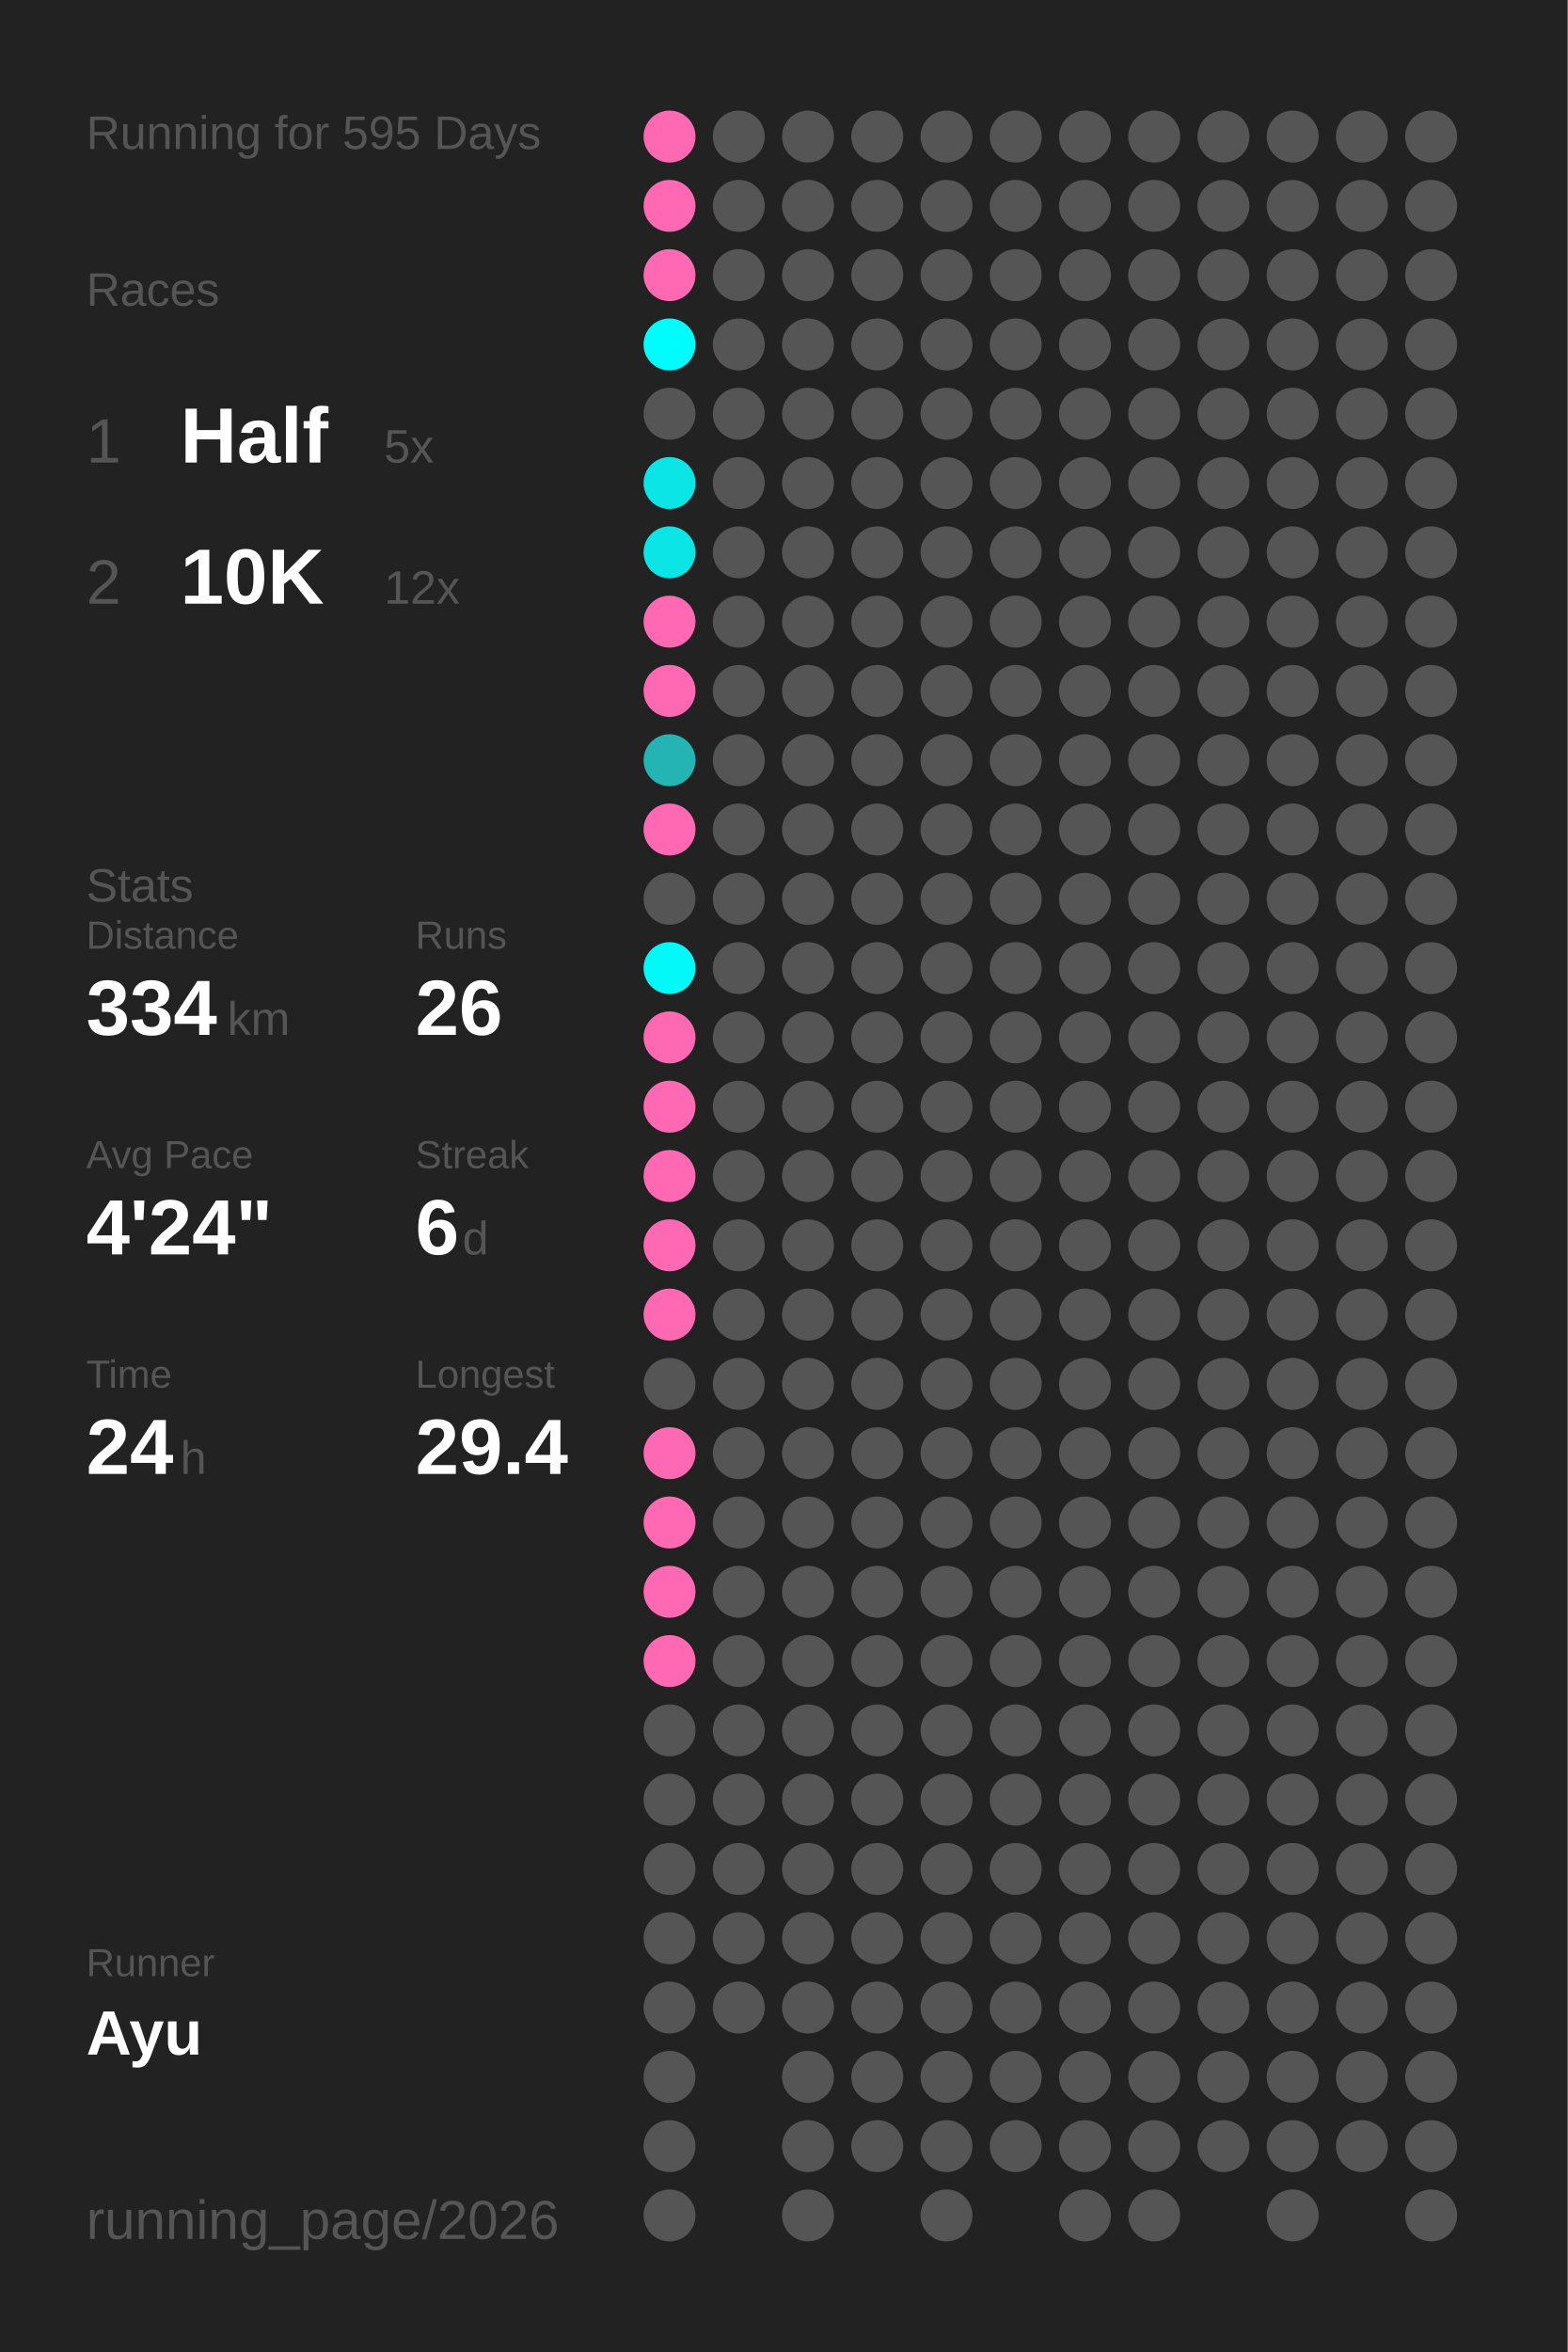
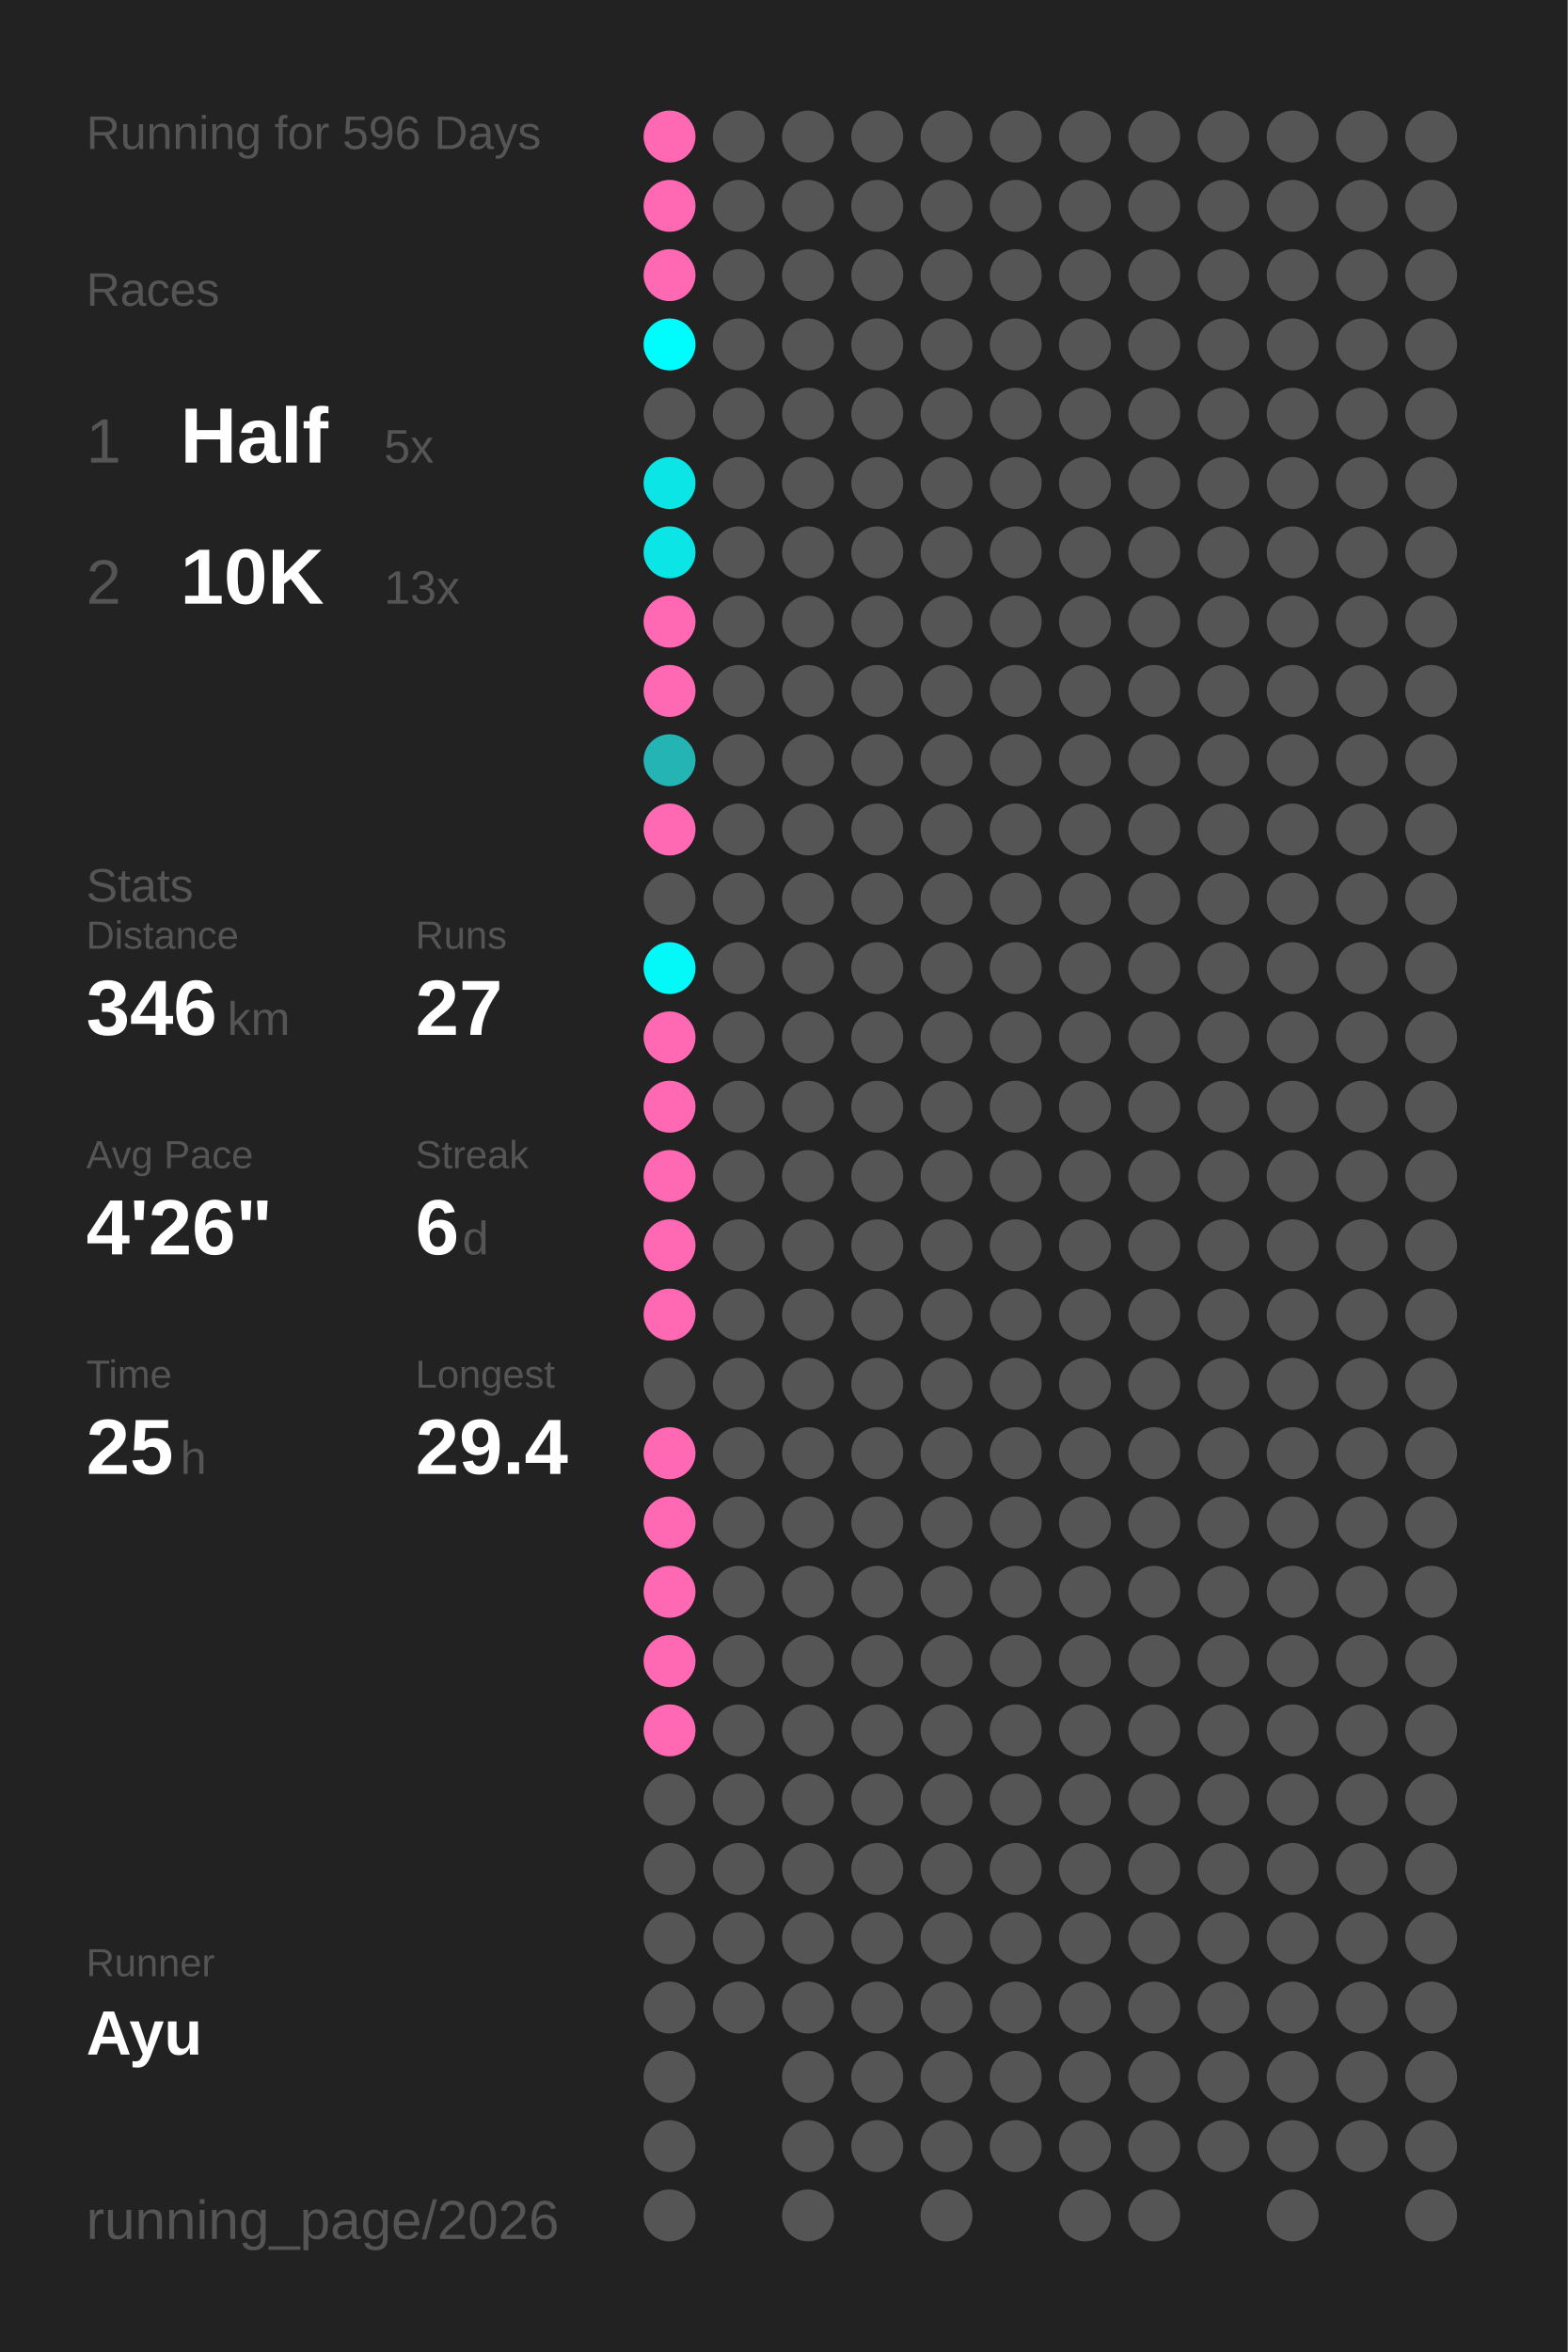
<svg xmlns="http://www.w3.org/2000/svg" baseProfile="full" height="300mm" version="1.1" viewBox="0,0,200,300" width="200mm">
  <defs />
  <rect fill="#222222" height="300" width="200" x="0" y="0" />
-   <text fill="#555555" style="font-size:6px; font-family:Arial;" x="11" y="19">Running for 595 Days</text>
+   <text fill="#555555" style="font-size:6px; font-family:Arial;" x="11" y="19">Running for 596 Days</text>
  <text fill="#555555" style="font-size:6px; font-family:Arial;" x="11" y="39">Races</text>
  <text fill="#555555" style="font-size:8px; font-family:Arial;" x="11" y="59">1</text>
  <text fill="#FFFFFF" style="font-size:10px; font-family:Arial; font-weight:bold;" x="23" y="59">Half</text>
  <text fill="#555555" style="font-size:6px; font-family:Arial;" x="49" y="59">5x</text>
  <text fill="#555555" style="font-size:8px; font-family:Arial;" x="11" y="77">2</text>
  <text fill="#FFFFFF" style="font-size:10px; font-family:Arial; font-weight:bold;" x="23" y="77">10K</text>
-   <text fill="#555555" style="font-size:6px; font-family:Arial;" x="49" y="77">12x</text>
+   <text fill="#555555" style="font-size:6px; font-family:Arial;" x="49" y="77">13x</text>
  <text fill="#555555" style="font-size:6px; font-family:Arial;" x="11" y="115">Stats</text>
  <text fill="#555555" style="font-size:5px; font-family:Arial;" x="11" y="121">Distance</text>
-   <text fill="#FFFFFF" style="font-size:10px; font-family:Arial; font-weight:bold;" x="11" y="132">334</text>
+   <text fill="#FFFFFF" style="font-size:10px; font-family:Arial; font-weight:bold;" x="11" y="132">346</text>
  <text fill="#555555" style="font-size:6px; font-family:Arial;" x="29" y="132">km</text>
  <text fill="#555555" style="font-size:5px; font-family:Arial;" x="53" y="121">Runs</text>
-   <text fill="#FFFFFF" style="font-size:10px; font-family:Arial; font-weight:bold;" x="53" y="132">26</text>
+   <text fill="#FFFFFF" style="font-size:10px; font-family:Arial; font-weight:bold;" x="53" y="132">27</text>
  <text fill="#555555" style="font-size:5px; font-family:Arial;" x="11" y="149">Avg Pace</text>
-   <text fill="#FFFFFF" style="font-size:10px; font-family:Arial; font-weight:bold;" x="11" y="160">4'24"</text>
+   <text fill="#FFFFFF" style="font-size:10px; font-family:Arial; font-weight:bold;" x="11" y="160">4'26"</text>
  <text fill="#555555" style="font-size:5px; font-family:Arial;" x="53" y="149">Streak</text>
  <text fill="#FFFFFF" style="font-size:10px; font-family:Arial; font-weight:bold;" x="53" y="160">6</text>
  <text fill="#555555" style="font-size:6px; font-family:Arial;" x="59" y="160">d</text>
  <text fill="#555555" style="font-size:5px; font-family:Arial;" x="11" y="177">Time</text>
-   <text fill="#FFFFFF" style="font-size:10px; font-family:Arial; font-weight:bold;" x="11" y="188">24</text>
+   <text fill="#FFFFFF" style="font-size:10px; font-family:Arial; font-weight:bold;" x="11" y="188">25</text>
  <text fill="#555555" style="font-size:6px; font-family:Arial;" x="23" y="188">h</text>
  <text fill="#555555" style="font-size:5px; font-family:Arial;" x="53" y="177">Longest</text>
  <text fill="#FFFFFF" style="font-size:10px; font-family:Arial; font-weight:bold;" x="53" y="188">29.4</text>
  <text fill="#555555" style="font-size:5px; font-family:Arial;" x="11" y="252.065">Runner</text>
  <text fill="#FFFFFF" style="font-size:8px; font-family:Arial; font-weight:bold;" x="11" y="262.065">Ayu</text>
  <text fill="#555555" style="font-size:7px; font-family:Arial;" x="11" y="285.581">running_page/2026</text>
  <circle cx="85.417" cy="17.419" fill="#ff69b4" r="3.312" />
  <circle cx="85.417" cy="26.258" fill="#ff69b4" r="3.312" />
  <circle cx="85.417" cy="35.097" fill="#ff69b4" r="3.312" />
  <circle cx="85.417" cy="43.935" fill="#00fdfd" r="3.312" />
  <circle cx="85.417" cy="52.774" fill="#555555" r="3.312" />
  <circle cx="85.417" cy="61.613" fill="#0ce5e5" r="3.312" />
  <circle cx="85.417" cy="70.452" fill="#0ce5e5" r="3.312" />
  <circle cx="85.417" cy="79.29" fill="#ff69b4" r="3.312" />
  <circle cx="85.417" cy="88.129" fill="#ff69b4" r="3.312" />
  <circle cx="85.417" cy="96.968" fill="#25b4b4" r="3.312" />
  <circle cx="85.417" cy="105.806" fill="#ff69b4" r="3.312" />
  <circle cx="85.417" cy="114.645" fill="#555555" r="3.312" />
  <circle cx="85.417" cy="123.484" fill="#03f8f8" r="3.312" />
  <circle cx="85.417" cy="132.323" fill="#ff69b4" r="3.312" />
  <circle cx="85.417" cy="141.161" fill="#ff69b4" r="3.312" />
  <circle cx="85.417" cy="150" fill="#ff69b4" r="3.312" />
  <circle cx="85.417" cy="158.839" fill="#ff69b4" r="3.312" />
  <circle cx="85.417" cy="167.677" fill="#ff69b4" r="3.312" />
  <circle cx="85.417" cy="176.516" fill="#555555" r="3.312" />
  <circle cx="85.417" cy="185.355" fill="#ff69b4" r="3.312" />
  <circle cx="85.417" cy="194.194" fill="#ff69b4" r="3.312" />
  <circle cx="85.417" cy="203.032" fill="#ff69b4" r="3.312" />
  <circle cx="85.417" cy="211.871" fill="#ff69b4" r="3.312" />
-   <circle cx="85.417" cy="220.71" fill="#555555" r="3.312" />
+   <circle cx="85.417" cy="220.71" fill="#ff69b4" r="3.312" />
  <circle cx="85.417" cy="229.548" fill="#555555" r="3.312" />
  <circle cx="85.417" cy="238.387" fill="#555555" r="3.312" />
  <circle cx="85.417" cy="247.226" fill="#555555" r="3.312" />
  <circle cx="85.417" cy="256.065" fill="#555555" r="3.312" />
  <circle cx="85.417" cy="264.903" fill="#555555" r="3.312" />
  <circle cx="85.417" cy="273.742" fill="#555555" r="3.312" />
  <circle cx="85.417" cy="282.581" fill="#555555" r="3.312" />
  <circle cx="94.25" cy="17.419" fill="#555555" r="3.312" />
  <circle cx="94.25" cy="26.258" fill="#555555" r="3.312" />
  <circle cx="94.25" cy="35.097" fill="#555555" r="3.312" />
  <circle cx="94.25" cy="43.935" fill="#555555" r="3.312" />
  <circle cx="94.25" cy="52.774" fill="#555555" r="3.312" />
  <circle cx="94.25" cy="61.613" fill="#555555" r="3.312" />
  <circle cx="94.25" cy="70.452" fill="#555555" r="3.312" />
  <circle cx="94.25" cy="79.29" fill="#555555" r="3.312" />
  <circle cx="94.25" cy="88.129" fill="#555555" r="3.312" />
  <circle cx="94.25" cy="96.968" fill="#555555" r="3.312" />
  <circle cx="94.25" cy="105.806" fill="#555555" r="3.312" />
  <circle cx="94.25" cy="114.645" fill="#555555" r="3.312" />
  <circle cx="94.25" cy="123.484" fill="#555555" r="3.312" />
  <circle cx="94.25" cy="132.323" fill="#555555" r="3.312" />
  <circle cx="94.25" cy="141.161" fill="#555555" r="3.312" />
  <circle cx="94.25" cy="150" fill="#555555" r="3.312" />
  <circle cx="94.25" cy="158.839" fill="#555555" r="3.312" />
  <circle cx="94.25" cy="167.677" fill="#555555" r="3.312" />
  <circle cx="94.25" cy="176.516" fill="#555555" r="3.312" />
  <circle cx="94.25" cy="185.355" fill="#555555" r="3.312" />
  <circle cx="94.25" cy="194.194" fill="#555555" r="3.312" />
  <circle cx="94.25" cy="203.032" fill="#555555" r="3.312" />
  <circle cx="94.25" cy="211.871" fill="#555555" r="3.312" />
  <circle cx="94.25" cy="220.71" fill="#555555" r="3.312" />
  <circle cx="94.25" cy="229.548" fill="#555555" r="3.312" />
  <circle cx="94.25" cy="238.387" fill="#555555" r="3.312" />
  <circle cx="94.25" cy="247.226" fill="#555555" r="3.312" />
  <circle cx="94.25" cy="256.065" fill="#555555" r="3.312" />
  <circle cx="103.083" cy="17.419" fill="#555555" r="3.312" />
  <circle cx="103.083" cy="26.258" fill="#555555" r="3.312" />
  <circle cx="103.083" cy="35.097" fill="#555555" r="3.312" />
  <circle cx="103.083" cy="43.935" fill="#555555" r="3.312" />
  <circle cx="103.083" cy="52.774" fill="#555555" r="3.312" />
  <circle cx="103.083" cy="61.613" fill="#555555" r="3.312" />
  <circle cx="103.083" cy="70.452" fill="#555555" r="3.312" />
  <circle cx="103.083" cy="79.29" fill="#555555" r="3.312" />
  <circle cx="103.083" cy="88.129" fill="#555555" r="3.312" />
  <circle cx="103.083" cy="96.968" fill="#555555" r="3.312" />
  <circle cx="103.083" cy="105.806" fill="#555555" r="3.312" />
  <circle cx="103.083" cy="114.645" fill="#555555" r="3.312" />
  <circle cx="103.083" cy="123.484" fill="#555555" r="3.312" />
  <circle cx="103.083" cy="132.323" fill="#555555" r="3.312" />
  <circle cx="103.083" cy="141.161" fill="#555555" r="3.312" />
  <circle cx="103.083" cy="150" fill="#555555" r="3.312" />
  <circle cx="103.083" cy="158.839" fill="#555555" r="3.312" />
  <circle cx="103.083" cy="167.677" fill="#555555" r="3.312" />
  <circle cx="103.083" cy="176.516" fill="#555555" r="3.312" />
  <circle cx="103.083" cy="185.355" fill="#555555" r="3.312" />
  <circle cx="103.083" cy="194.194" fill="#555555" r="3.312" />
  <circle cx="103.083" cy="203.032" fill="#555555" r="3.312" />
  <circle cx="103.083" cy="211.871" fill="#555555" r="3.312" />
  <circle cx="103.083" cy="220.71" fill="#555555" r="3.312" />
  <circle cx="103.083" cy="229.548" fill="#555555" r="3.312" />
  <circle cx="103.083" cy="238.387" fill="#555555" r="3.312" />
  <circle cx="103.083" cy="247.226" fill="#555555" r="3.312" />
  <circle cx="103.083" cy="256.065" fill="#555555" r="3.312" />
  <circle cx="103.083" cy="264.903" fill="#555555" r="3.312" />
  <circle cx="103.083" cy="273.742" fill="#555555" r="3.312" />
  <circle cx="103.083" cy="282.581" fill="#555555" r="3.312" />
  <circle cx="111.917" cy="17.419" fill="#555555" r="3.312" />
  <circle cx="111.917" cy="26.258" fill="#555555" r="3.312" />
  <circle cx="111.917" cy="35.097" fill="#555555" r="3.312" />
  <circle cx="111.917" cy="43.935" fill="#555555" r="3.312" />
  <circle cx="111.917" cy="52.774" fill="#555555" r="3.312" />
  <circle cx="111.917" cy="61.613" fill="#555555" r="3.312" />
  <circle cx="111.917" cy="70.452" fill="#555555" r="3.312" />
  <circle cx="111.917" cy="79.29" fill="#555555" r="3.312" />
  <circle cx="111.917" cy="88.129" fill="#555555" r="3.312" />
  <circle cx="111.917" cy="96.968" fill="#555555" r="3.312" />
  <circle cx="111.917" cy="105.806" fill="#555555" r="3.312" />
  <circle cx="111.917" cy="114.645" fill="#555555" r="3.312" />
  <circle cx="111.917" cy="123.484" fill="#555555" r="3.312" />
  <circle cx="111.917" cy="132.323" fill="#555555" r="3.312" />
  <circle cx="111.917" cy="141.161" fill="#555555" r="3.312" />
  <circle cx="111.917" cy="150" fill="#555555" r="3.312" />
  <circle cx="111.917" cy="158.839" fill="#555555" r="3.312" />
  <circle cx="111.917" cy="167.677" fill="#555555" r="3.312" />
  <circle cx="111.917" cy="176.516" fill="#555555" r="3.312" />
  <circle cx="111.917" cy="185.355" fill="#555555" r="3.312" />
  <circle cx="111.917" cy="194.194" fill="#555555" r="3.312" />
  <circle cx="111.917" cy="203.032" fill="#555555" r="3.312" />
  <circle cx="111.917" cy="211.871" fill="#555555" r="3.312" />
  <circle cx="111.917" cy="220.71" fill="#555555" r="3.312" />
  <circle cx="111.917" cy="229.548" fill="#555555" r="3.312" />
  <circle cx="111.917" cy="238.387" fill="#555555" r="3.312" />
  <circle cx="111.917" cy="247.226" fill="#555555" r="3.312" />
  <circle cx="111.917" cy="256.065" fill="#555555" r="3.312" />
  <circle cx="111.917" cy="264.903" fill="#555555" r="3.312" />
  <circle cx="111.917" cy="273.742" fill="#555555" r="3.312" />
  <circle cx="120.75" cy="17.419" fill="#555555" r="3.312" />
  <circle cx="120.75" cy="26.258" fill="#555555" r="3.312" />
  <circle cx="120.75" cy="35.097" fill="#555555" r="3.312" />
  <circle cx="120.75" cy="43.935" fill="#555555" r="3.312" />
  <circle cx="120.75" cy="52.774" fill="#555555" r="3.312" />
  <circle cx="120.75" cy="61.613" fill="#555555" r="3.312" />
  <circle cx="120.75" cy="70.452" fill="#555555" r="3.312" />
  <circle cx="120.75" cy="79.29" fill="#555555" r="3.312" />
  <circle cx="120.75" cy="88.129" fill="#555555" r="3.312" />
  <circle cx="120.75" cy="96.968" fill="#555555" r="3.312" />
  <circle cx="120.75" cy="105.806" fill="#555555" r="3.312" />
  <circle cx="120.75" cy="114.645" fill="#555555" r="3.312" />
  <circle cx="120.75" cy="123.484" fill="#555555" r="3.312" />
  <circle cx="120.75" cy="132.323" fill="#555555" r="3.312" />
  <circle cx="120.75" cy="141.161" fill="#555555" r="3.312" />
  <circle cx="120.75" cy="150" fill="#555555" r="3.312" />
  <circle cx="120.75" cy="158.839" fill="#555555" r="3.312" />
  <circle cx="120.75" cy="167.677" fill="#555555" r="3.312" />
  <circle cx="120.75" cy="176.516" fill="#555555" r="3.312" />
  <circle cx="120.75" cy="185.355" fill="#555555" r="3.312" />
  <circle cx="120.75" cy="194.194" fill="#555555" r="3.312" />
  <circle cx="120.75" cy="203.032" fill="#555555" r="3.312" />
  <circle cx="120.75" cy="211.871" fill="#555555" r="3.312" />
  <circle cx="120.75" cy="220.71" fill="#555555" r="3.312" />
  <circle cx="120.75" cy="229.548" fill="#555555" r="3.312" />
  <circle cx="120.75" cy="238.387" fill="#555555" r="3.312" />
  <circle cx="120.75" cy="247.226" fill="#555555" r="3.312" />
  <circle cx="120.75" cy="256.065" fill="#555555" r="3.312" />
  <circle cx="120.75" cy="264.903" fill="#555555" r="3.312" />
  <circle cx="120.75" cy="273.742" fill="#555555" r="3.312" />
  <circle cx="120.75" cy="282.581" fill="#555555" r="3.312" />
  <circle cx="129.583" cy="17.419" fill="#555555" r="3.312" />
  <circle cx="129.583" cy="26.258" fill="#555555" r="3.312" />
  <circle cx="129.583" cy="35.097" fill="#555555" r="3.312" />
  <circle cx="129.583" cy="43.935" fill="#555555" r="3.312" />
  <circle cx="129.583" cy="52.774" fill="#555555" r="3.312" />
  <circle cx="129.583" cy="61.613" fill="#555555" r="3.312" />
  <circle cx="129.583" cy="70.452" fill="#555555" r="3.312" />
  <circle cx="129.583" cy="79.29" fill="#555555" r="3.312" />
  <circle cx="129.583" cy="88.129" fill="#555555" r="3.312" />
  <circle cx="129.583" cy="96.968" fill="#555555" r="3.312" />
  <circle cx="129.583" cy="105.806" fill="#555555" r="3.312" />
  <circle cx="129.583" cy="114.645" fill="#555555" r="3.312" />
  <circle cx="129.583" cy="123.484" fill="#555555" r="3.312" />
  <circle cx="129.583" cy="132.323" fill="#555555" r="3.312" />
  <circle cx="129.583" cy="141.161" fill="#555555" r="3.312" />
  <circle cx="129.583" cy="150" fill="#555555" r="3.312" />
  <circle cx="129.583" cy="158.839" fill="#555555" r="3.312" />
  <circle cx="129.583" cy="167.677" fill="#555555" r="3.312" />
  <circle cx="129.583" cy="176.516" fill="#555555" r="3.312" />
  <circle cx="129.583" cy="185.355" fill="#555555" r="3.312" />
  <circle cx="129.583" cy="194.194" fill="#555555" r="3.312" />
  <circle cx="129.583" cy="203.032" fill="#555555" r="3.312" />
  <circle cx="129.583" cy="211.871" fill="#555555" r="3.312" />
  <circle cx="129.583" cy="220.71" fill="#555555" r="3.312" />
  <circle cx="129.583" cy="229.548" fill="#555555" r="3.312" />
  <circle cx="129.583" cy="238.387" fill="#555555" r="3.312" />
  <circle cx="129.583" cy="247.226" fill="#555555" r="3.312" />
  <circle cx="129.583" cy="256.065" fill="#555555" r="3.312" />
  <circle cx="129.583" cy="264.903" fill="#555555" r="3.312" />
  <circle cx="129.583" cy="273.742" fill="#555555" r="3.312" />
  <circle cx="138.417" cy="17.419" fill="#555555" r="3.312" />
  <circle cx="138.417" cy="26.258" fill="#555555" r="3.312" />
  <circle cx="138.417" cy="35.097" fill="#555555" r="3.312" />
  <circle cx="138.417" cy="43.935" fill="#555555" r="3.312" />
  <circle cx="138.417" cy="52.774" fill="#555555" r="3.312" />
  <circle cx="138.417" cy="61.613" fill="#555555" r="3.312" />
  <circle cx="138.417" cy="70.452" fill="#555555" r="3.312" />
  <circle cx="138.417" cy="79.29" fill="#555555" r="3.312" />
  <circle cx="138.417" cy="88.129" fill="#555555" r="3.312" />
  <circle cx="138.417" cy="96.968" fill="#555555" r="3.312" />
  <circle cx="138.417" cy="105.806" fill="#555555" r="3.312" />
  <circle cx="138.417" cy="114.645" fill="#555555" r="3.312" />
  <circle cx="138.417" cy="123.484" fill="#555555" r="3.312" />
  <circle cx="138.417" cy="132.323" fill="#555555" r="3.312" />
  <circle cx="138.417" cy="141.161" fill="#555555" r="3.312" />
  <circle cx="138.417" cy="150" fill="#555555" r="3.312" />
  <circle cx="138.417" cy="158.839" fill="#555555" r="3.312" />
  <circle cx="138.417" cy="167.677" fill="#555555" r="3.312" />
  <circle cx="138.417" cy="176.516" fill="#555555" r="3.312" />
  <circle cx="138.417" cy="185.355" fill="#555555" r="3.312" />
  <circle cx="138.417" cy="194.194" fill="#555555" r="3.312" />
  <circle cx="138.417" cy="203.032" fill="#555555" r="3.312" />
  <circle cx="138.417" cy="211.871" fill="#555555" r="3.312" />
  <circle cx="138.417" cy="220.71" fill="#555555" r="3.312" />
  <circle cx="138.417" cy="229.548" fill="#555555" r="3.312" />
  <circle cx="138.417" cy="238.387" fill="#555555" r="3.312" />
  <circle cx="138.417" cy="247.226" fill="#555555" r="3.312" />
  <circle cx="138.417" cy="256.065" fill="#555555" r="3.312" />
  <circle cx="138.417" cy="264.903" fill="#555555" r="3.312" />
  <circle cx="138.417" cy="273.742" fill="#555555" r="3.312" />
  <circle cx="138.417" cy="282.581" fill="#555555" r="3.312" />
  <circle cx="147.25" cy="17.419" fill="#555555" r="3.312" />
  <circle cx="147.25" cy="26.258" fill="#555555" r="3.312" />
  <circle cx="147.25" cy="35.097" fill="#555555" r="3.312" />
  <circle cx="147.25" cy="43.935" fill="#555555" r="3.312" />
  <circle cx="147.25" cy="52.774" fill="#555555" r="3.312" />
  <circle cx="147.25" cy="61.613" fill="#555555" r="3.312" />
  <circle cx="147.25" cy="70.452" fill="#555555" r="3.312" />
  <circle cx="147.25" cy="79.29" fill="#555555" r="3.312" />
  <circle cx="147.25" cy="88.129" fill="#555555" r="3.312" />
  <circle cx="147.25" cy="96.968" fill="#555555" r="3.312" />
  <circle cx="147.25" cy="105.806" fill="#555555" r="3.312" />
  <circle cx="147.25" cy="114.645" fill="#555555" r="3.312" />
  <circle cx="147.25" cy="123.484" fill="#555555" r="3.312" />
  <circle cx="147.25" cy="132.323" fill="#555555" r="3.312" />
  <circle cx="147.25" cy="141.161" fill="#555555" r="3.312" />
  <circle cx="147.25" cy="150" fill="#555555" r="3.312" />
  <circle cx="147.25" cy="158.839" fill="#555555" r="3.312" />
  <circle cx="147.25" cy="167.677" fill="#555555" r="3.312" />
  <circle cx="147.25" cy="176.516" fill="#555555" r="3.312" />
  <circle cx="147.25" cy="185.355" fill="#555555" r="3.312" />
  <circle cx="147.25" cy="194.194" fill="#555555" r="3.312" />
  <circle cx="147.25" cy="203.032" fill="#555555" r="3.312" />
  <circle cx="147.25" cy="211.871" fill="#555555" r="3.312" />
  <circle cx="147.25" cy="220.71" fill="#555555" r="3.312" />
  <circle cx="147.25" cy="229.548" fill="#555555" r="3.312" />
  <circle cx="147.25" cy="238.387" fill="#555555" r="3.312" />
  <circle cx="147.25" cy="247.226" fill="#555555" r="3.312" />
  <circle cx="147.25" cy="256.065" fill="#555555" r="3.312" />
  <circle cx="147.25" cy="264.903" fill="#555555" r="3.312" />
  <circle cx="147.25" cy="273.742" fill="#555555" r="3.312" />
  <circle cx="147.25" cy="282.581" fill="#555555" r="3.312" />
  <circle cx="156.083" cy="17.419" fill="#555555" r="3.312" />
  <circle cx="156.083" cy="26.258" fill="#555555" r="3.312" />
  <circle cx="156.083" cy="35.097" fill="#555555" r="3.312" />
  <circle cx="156.083" cy="43.935" fill="#555555" r="3.312" />
  <circle cx="156.083" cy="52.774" fill="#555555" r="3.312" />
  <circle cx="156.083" cy="61.613" fill="#555555" r="3.312" />
  <circle cx="156.083" cy="70.452" fill="#555555" r="3.312" />
  <circle cx="156.083" cy="79.29" fill="#555555" r="3.312" />
  <circle cx="156.083" cy="88.129" fill="#555555" r="3.312" />
  <circle cx="156.083" cy="96.968" fill="#555555" r="3.312" />
  <circle cx="156.083" cy="105.806" fill="#555555" r="3.312" />
  <circle cx="156.083" cy="114.645" fill="#555555" r="3.312" />
  <circle cx="156.083" cy="123.484" fill="#555555" r="3.312" />
  <circle cx="156.083" cy="132.323" fill="#555555" r="3.312" />
  <circle cx="156.083" cy="141.161" fill="#555555" r="3.312" />
  <circle cx="156.083" cy="150" fill="#555555" r="3.312" />
  <circle cx="156.083" cy="158.839" fill="#555555" r="3.312" />
  <circle cx="156.083" cy="167.677" fill="#555555" r="3.312" />
  <circle cx="156.083" cy="176.516" fill="#555555" r="3.312" />
  <circle cx="156.083" cy="185.355" fill="#555555" r="3.312" />
  <circle cx="156.083" cy="194.194" fill="#555555" r="3.312" />
  <circle cx="156.083" cy="203.032" fill="#555555" r="3.312" />
  <circle cx="156.083" cy="211.871" fill="#555555" r="3.312" />
  <circle cx="156.083" cy="220.71" fill="#555555" r="3.312" />
  <circle cx="156.083" cy="229.548" fill="#555555" r="3.312" />
  <circle cx="156.083" cy="238.387" fill="#555555" r="3.312" />
  <circle cx="156.083" cy="247.226" fill="#555555" r="3.312" />
  <circle cx="156.083" cy="256.065" fill="#555555" r="3.312" />
  <circle cx="156.083" cy="264.903" fill="#555555" r="3.312" />
  <circle cx="156.083" cy="273.742" fill="#555555" r="3.312" />
  <circle cx="164.917" cy="17.419" fill="#555555" r="3.312" />
  <circle cx="164.917" cy="26.258" fill="#555555" r="3.312" />
  <circle cx="164.917" cy="35.097" fill="#555555" r="3.312" />
  <circle cx="164.917" cy="43.935" fill="#555555" r="3.312" />
  <circle cx="164.917" cy="52.774" fill="#555555" r="3.312" />
  <circle cx="164.917" cy="61.613" fill="#555555" r="3.312" />
  <circle cx="164.917" cy="70.452" fill="#555555" r="3.312" />
  <circle cx="164.917" cy="79.29" fill="#555555" r="3.312" />
  <circle cx="164.917" cy="88.129" fill="#555555" r="3.312" />
  <circle cx="164.917" cy="96.968" fill="#555555" r="3.312" />
  <circle cx="164.917" cy="105.806" fill="#555555" r="3.312" />
  <circle cx="164.917" cy="114.645" fill="#555555" r="3.312" />
  <circle cx="164.917" cy="123.484" fill="#555555" r="3.312" />
  <circle cx="164.917" cy="132.323" fill="#555555" r="3.312" />
  <circle cx="164.917" cy="141.161" fill="#555555" r="3.312" />
  <circle cx="164.917" cy="150" fill="#555555" r="3.312" />
  <circle cx="164.917" cy="158.839" fill="#555555" r="3.312" />
  <circle cx="164.917" cy="167.677" fill="#555555" r="3.312" />
  <circle cx="164.917" cy="176.516" fill="#555555" r="3.312" />
  <circle cx="164.917" cy="185.355" fill="#555555" r="3.312" />
  <circle cx="164.917" cy="194.194" fill="#555555" r="3.312" />
  <circle cx="164.917" cy="203.032" fill="#555555" r="3.312" />
  <circle cx="164.917" cy="211.871" fill="#555555" r="3.312" />
  <circle cx="164.917" cy="220.71" fill="#555555" r="3.312" />
  <circle cx="164.917" cy="229.548" fill="#555555" r="3.312" />
  <circle cx="164.917" cy="238.387" fill="#555555" r="3.312" />
  <circle cx="164.917" cy="247.226" fill="#555555" r="3.312" />
  <circle cx="164.917" cy="256.065" fill="#555555" r="3.312" />
  <circle cx="164.917" cy="264.903" fill="#555555" r="3.312" />
  <circle cx="164.917" cy="273.742" fill="#555555" r="3.312" />
  <circle cx="164.917" cy="282.581" fill="#555555" r="3.312" />
  <circle cx="173.75" cy="17.419" fill="#555555" r="3.312" />
  <circle cx="173.75" cy="26.258" fill="#555555" r="3.312" />
  <circle cx="173.75" cy="35.097" fill="#555555" r="3.312" />
  <circle cx="173.75" cy="43.935" fill="#555555" r="3.312" />
  <circle cx="173.75" cy="52.774" fill="#555555" r="3.312" />
  <circle cx="173.75" cy="61.613" fill="#555555" r="3.312" />
  <circle cx="173.75" cy="70.452" fill="#555555" r="3.312" />
  <circle cx="173.75" cy="79.29" fill="#555555" r="3.312" />
  <circle cx="173.75" cy="88.129" fill="#555555" r="3.312" />
  <circle cx="173.75" cy="96.968" fill="#555555" r="3.312" />
  <circle cx="173.75" cy="105.806" fill="#555555" r="3.312" />
  <circle cx="173.75" cy="114.645" fill="#555555" r="3.312" />
  <circle cx="173.75" cy="123.484" fill="#555555" r="3.312" />
  <circle cx="173.75" cy="132.323" fill="#555555" r="3.312" />
  <circle cx="173.75" cy="141.161" fill="#555555" r="3.312" />
  <circle cx="173.75" cy="150" fill="#555555" r="3.312" />
  <circle cx="173.75" cy="158.839" fill="#555555" r="3.312" />
  <circle cx="173.75" cy="167.677" fill="#555555" r="3.312" />
  <circle cx="173.75" cy="176.516" fill="#555555" r="3.312" />
  <circle cx="173.75" cy="185.355" fill="#555555" r="3.312" />
  <circle cx="173.75" cy="194.194" fill="#555555" r="3.312" />
  <circle cx="173.75" cy="203.032" fill="#555555" r="3.312" />
  <circle cx="173.75" cy="211.871" fill="#555555" r="3.312" />
  <circle cx="173.75" cy="220.71" fill="#555555" r="3.312" />
  <circle cx="173.75" cy="229.548" fill="#555555" r="3.312" />
  <circle cx="173.75" cy="238.387" fill="#555555" r="3.312" />
  <circle cx="173.75" cy="247.226" fill="#555555" r="3.312" />
  <circle cx="173.75" cy="256.065" fill="#555555" r="3.312" />
  <circle cx="173.75" cy="264.903" fill="#555555" r="3.312" />
  <circle cx="173.75" cy="273.742" fill="#555555" r="3.312" />
  <circle cx="182.583" cy="17.419" fill="#555555" r="3.312" />
  <circle cx="182.583" cy="26.258" fill="#555555" r="3.312" />
  <circle cx="182.583" cy="35.097" fill="#555555" r="3.312" />
  <circle cx="182.583" cy="43.935" fill="#555555" r="3.312" />
  <circle cx="182.583" cy="52.774" fill="#555555" r="3.312" />
  <circle cx="182.583" cy="61.613" fill="#555555" r="3.312" />
  <circle cx="182.583" cy="70.452" fill="#555555" r="3.312" />
  <circle cx="182.583" cy="79.29" fill="#555555" r="3.312" />
  <circle cx="182.583" cy="88.129" fill="#555555" r="3.312" />
  <circle cx="182.583" cy="96.968" fill="#555555" r="3.312" />
  <circle cx="182.583" cy="105.806" fill="#555555" r="3.312" />
  <circle cx="182.583" cy="114.645" fill="#555555" r="3.312" />
  <circle cx="182.583" cy="123.484" fill="#555555" r="3.312" />
  <circle cx="182.583" cy="132.323" fill="#555555" r="3.312" />
  <circle cx="182.583" cy="141.161" fill="#555555" r="3.312" />
  <circle cx="182.583" cy="150" fill="#555555" r="3.312" />
  <circle cx="182.583" cy="158.839" fill="#555555" r="3.312" />
  <circle cx="182.583" cy="167.677" fill="#555555" r="3.312" />
  <circle cx="182.583" cy="176.516" fill="#555555" r="3.312" />
  <circle cx="182.583" cy="185.355" fill="#555555" r="3.312" />
  <circle cx="182.583" cy="194.194" fill="#555555" r="3.312" />
  <circle cx="182.583" cy="203.032" fill="#555555" r="3.312" />
  <circle cx="182.583" cy="211.871" fill="#555555" r="3.312" />
  <circle cx="182.583" cy="220.71" fill="#555555" r="3.312" />
  <circle cx="182.583" cy="229.548" fill="#555555" r="3.312" />
  <circle cx="182.583" cy="238.387" fill="#555555" r="3.312" />
  <circle cx="182.583" cy="247.226" fill="#555555" r="3.312" />
  <circle cx="182.583" cy="256.065" fill="#555555" r="3.312" />
  <circle cx="182.583" cy="264.903" fill="#555555" r="3.312" />
  <circle cx="182.583" cy="273.742" fill="#555555" r="3.312" />
  <circle cx="182.583" cy="282.581" fill="#555555" r="3.312" />
</svg>
